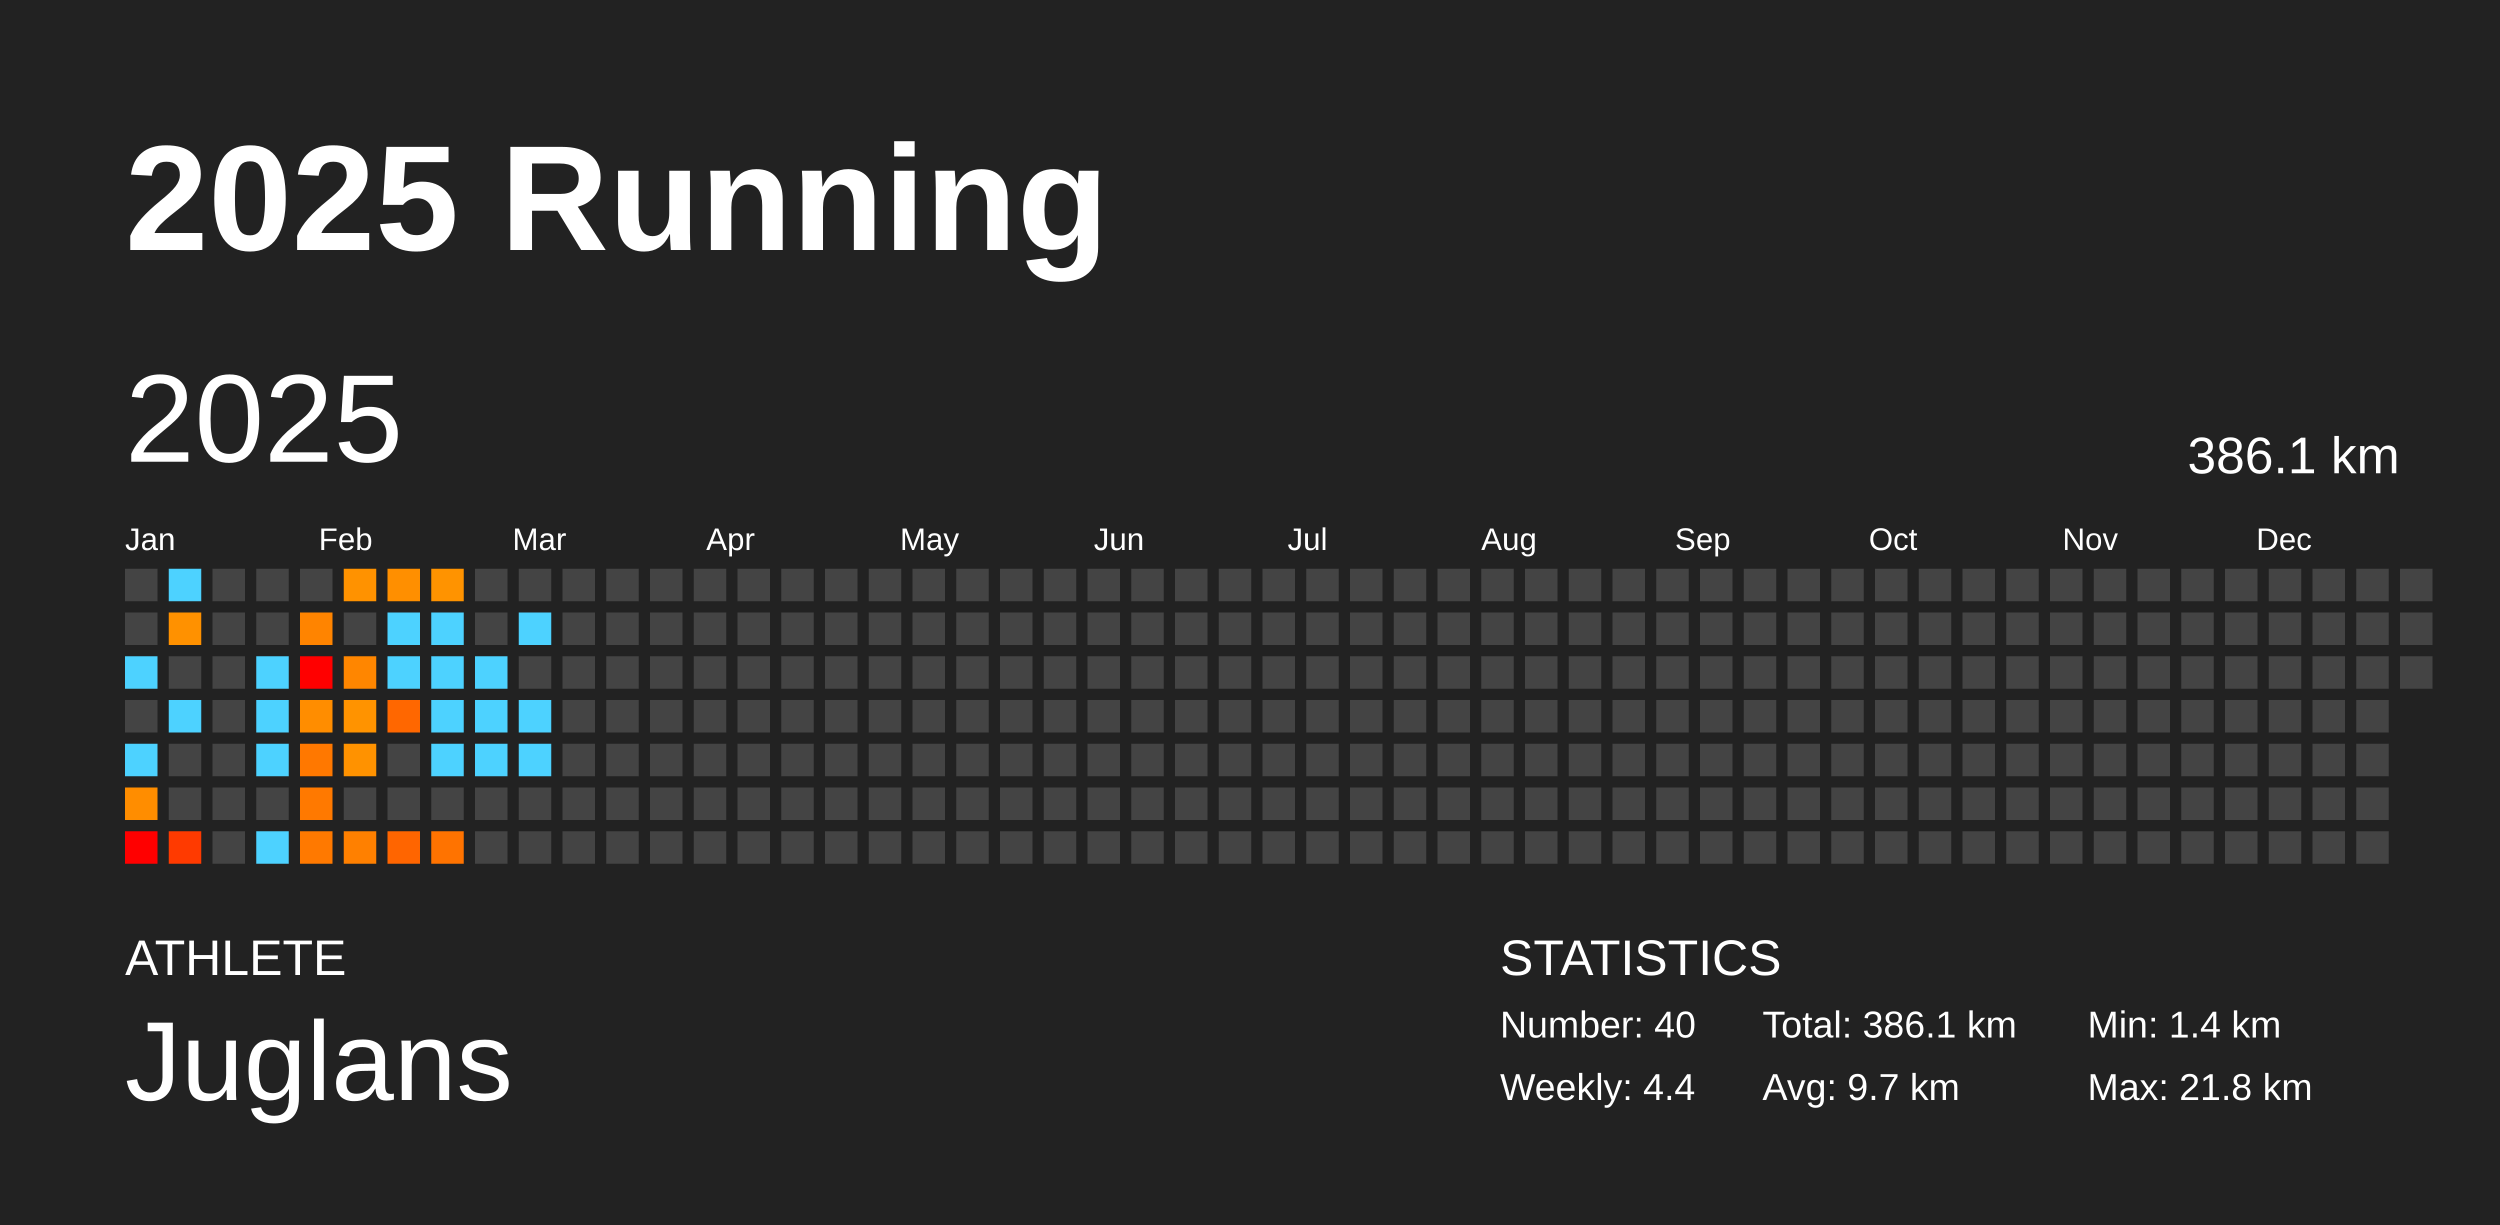
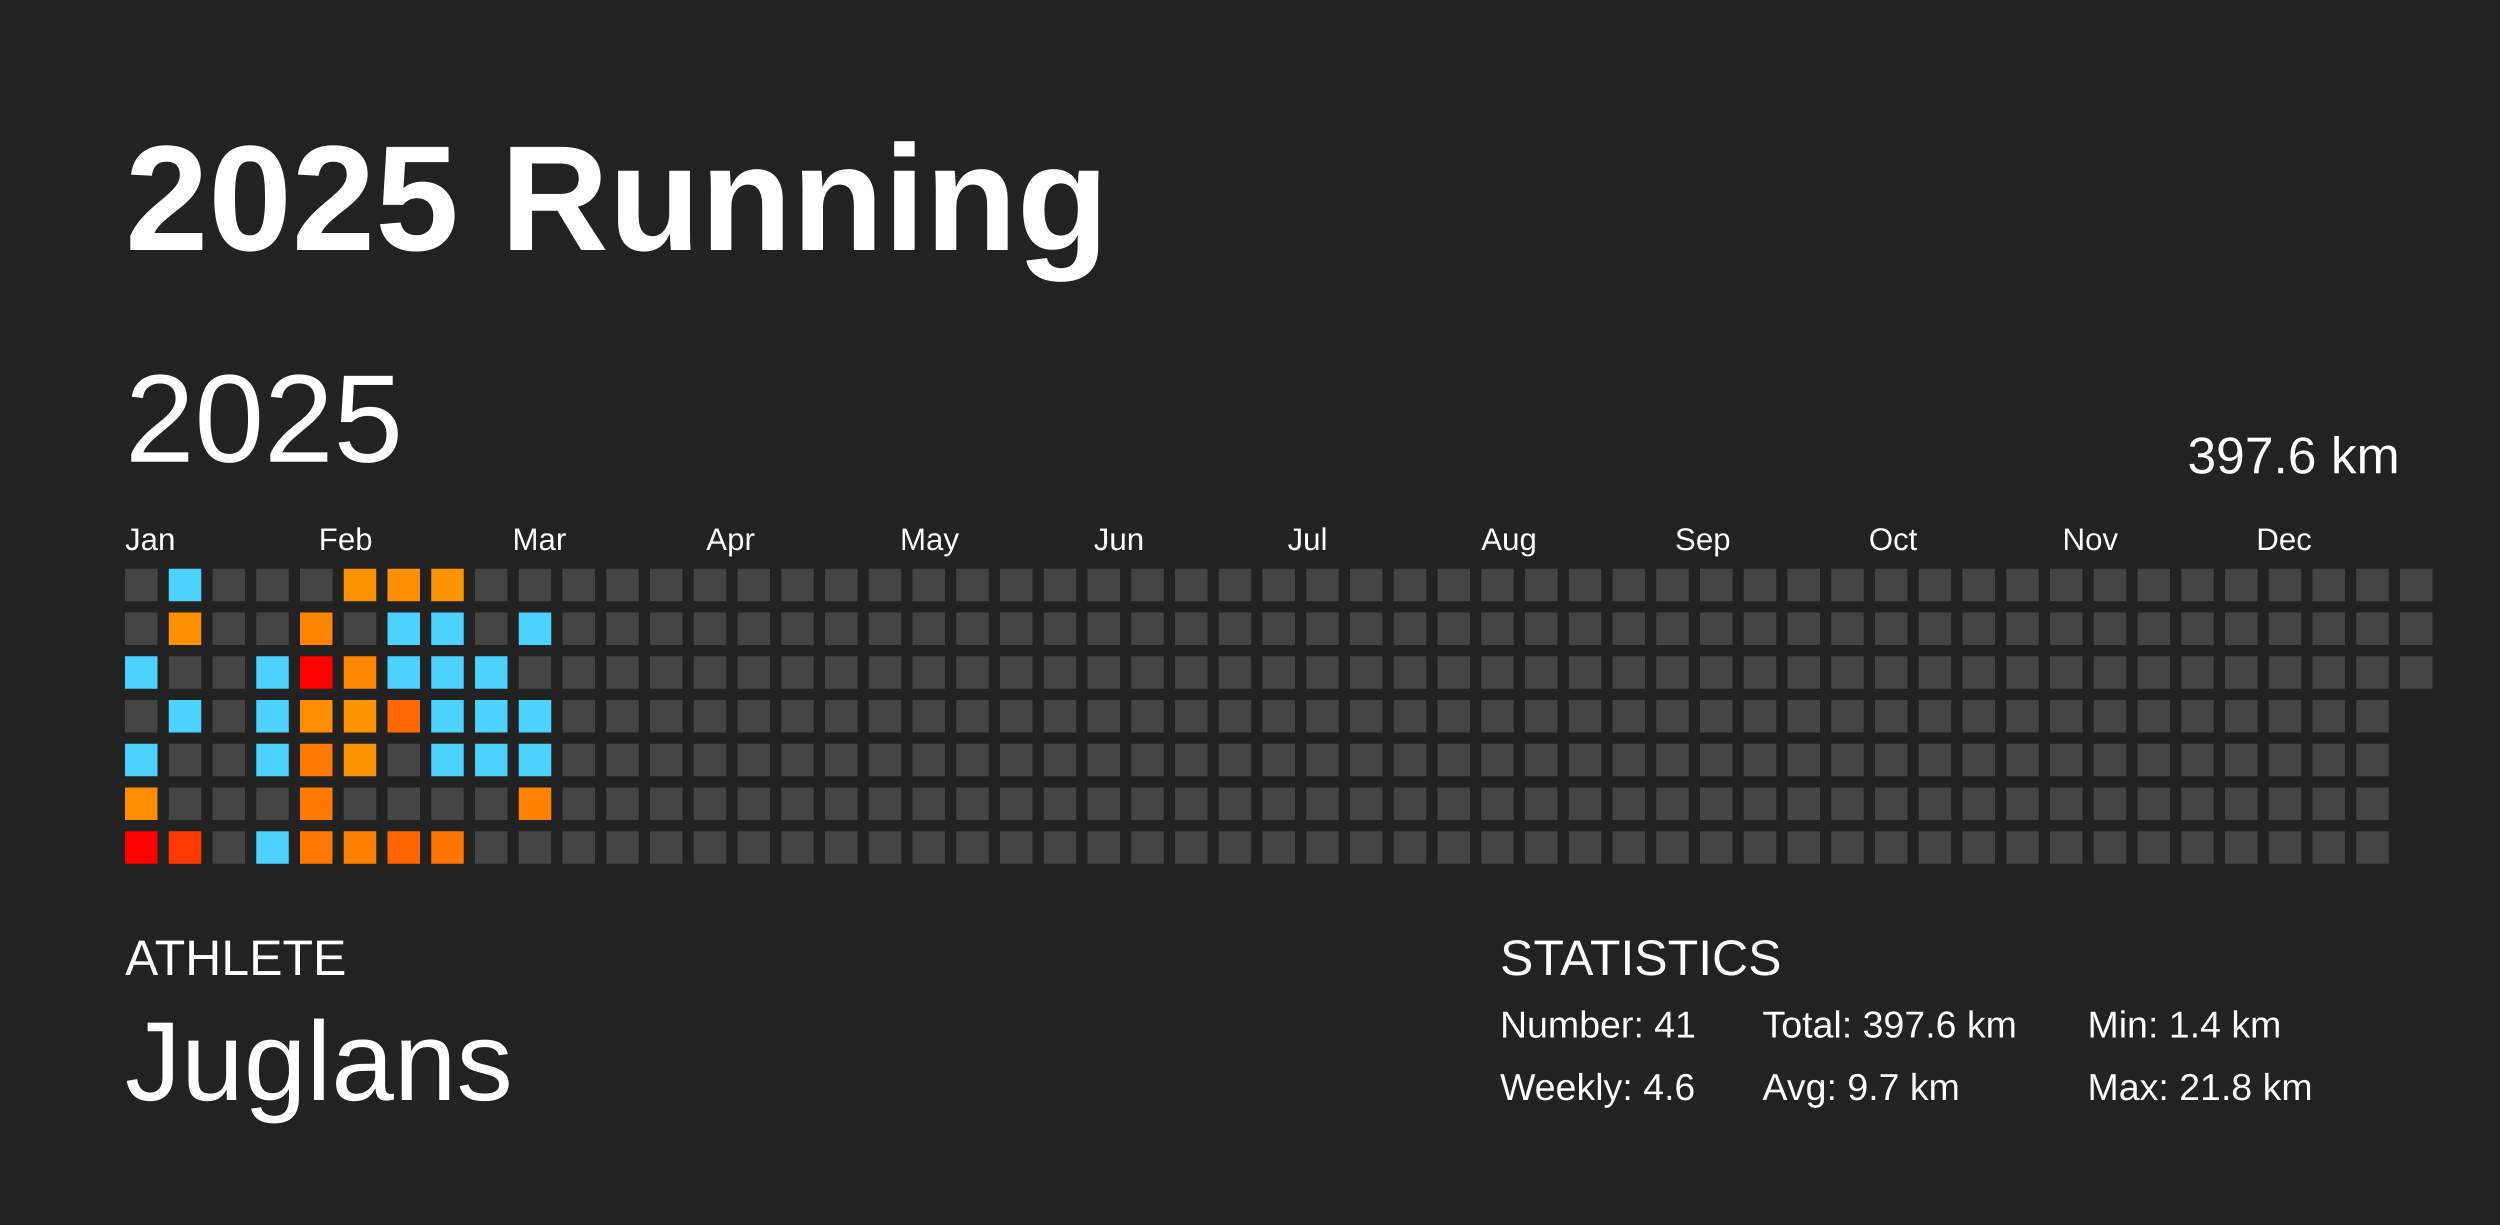
<svg xmlns="http://www.w3.org/2000/svg" baseProfile="full" height="98mm" version="1.1" viewBox="0,0,200,98" width="200mm">
  <defs />
  <rect fill="#222222" height="98" width="200" x="0" y="0" />
  <text fill="#FFFFFF" style="font-size:12px; font-family:Arial; font-weight:bold;" x="10" y="20">2025 Running</text>
  <text fill="#FFFFFF" style="font-size:4px; font-family:Arial" x="10" y="78">ATHLETE</text>
  <text fill="#FFFFFF" style="font-size:9px; font-family:Arial" x="10" y="88">Juglans</text>
  <text fill="#FFFFFF" style="font-size:4px; font-family:Arial" x="120" y="78">STATISTICS</text>
-   <text fill="#FFFFFF" style="font-size:3px; font-family:Arial" x="120" y="83">Number: 40</text>
-   <text fill="#FFFFFF" style="font-size:3px; font-family:Arial" x="120" y="88">Weekly: 4.4</text>
-   <text fill="#FFFFFF" style="font-size:3px; font-family:Arial" x="141" y="83">Total: 386.1 km</text>
+   <text fill="#FFFFFF" style="font-size:3px; font-family:Arial" x="120" y="83">Number: 41</text>
+   <text fill="#FFFFFF" style="font-size:3px; font-family:Arial" x="120" y="88">Weekly: 4.6</text>
+   <text fill="#FFFFFF" style="font-size:3px; font-family:Arial" x="141" y="83">Total: 397.6 km</text>
  <text fill="#FFFFFF" style="font-size:3px; font-family:Arial" x="141" y="88">Avg: 9.7 km</text>
  <text fill="#FFFFFF" style="font-size:3px; font-family:Arial" x="167" y="83">Min: 1.4 km</text>
  <text fill="#FFFFFF" style="font-size:3px; font-family:Arial" x="167" y="88">Max: 21.8 km</text>
  <text dominant-baseline="hanging" fill="#FFFFFF" style="font-size:10.0px; font-family:Arial;" x="10" y="30">2025</text>
-   <text dominant-baseline="hanging" fill="#FFFFFF" style="font-size:4.125px; font-family:Arial;" x="175" y="35">386.1 km</text>
+   <text dominant-baseline="hanging" fill="#FFFFFF" style="font-size:4.125px; font-family:Arial;" x="175" y="35">397.6 km</text>
  <text fill="#FFFFFF" style="font-size:2.5px; font-family:Arial" x="10.0" y="44">Jan</text>
  <text fill="#FFFFFF" style="font-size:2.5px; font-family:Arial" x="25.5" y="44">Feb</text>
  <text fill="#FFFFFF" style="font-size:2.5px; font-family:Arial" x="41.0" y="44">Mar</text>
  <text fill="#FFFFFF" style="font-size:2.5px; font-family:Arial" x="56.5" y="44">Apr</text>
  <text fill="#FFFFFF" style="font-size:2.5px; font-family:Arial" x="72.0" y="44">May</text>
  <text fill="#FFFFFF" style="font-size:2.5px; font-family:Arial" x="87.5" y="44">Jun</text>
  <text fill="#FFFFFF" style="font-size:2.5px; font-family:Arial" x="103.0" y="44">Jul</text>
  <text fill="#FFFFFF" style="font-size:2.5px; font-family:Arial" x="118.5" y="44">Aug</text>
  <text fill="#FFFFFF" style="font-size:2.5px; font-family:Arial" x="134.0" y="44">Sep</text>
  <text fill="#FFFFFF" style="font-size:2.5px; font-family:Arial" x="149.5" y="44">Oct</text>
  <text fill="#FFFFFF" style="font-size:2.5px; font-family:Arial" x="165.0" y="44">Nov</text>
  <text fill="#FFFFFF" style="font-size:2.5px; font-family:Arial" x="180.5" y="44">Dec</text>
  <rect fill="#444444" height="2.6" width="2.6" x="10.0" y="45.5" />
  <rect fill="#444444" height="2.6" width="2.6" x="10.0" y="49.0" />
  <rect fill="#4dd2ff" height="2.6" width="2.6" x="10.0" y="52.5" />
  <rect fill="#444444" height="2.6" width="2.6" x="10.0" y="56.0" />
  <rect fill="#4dd2ff" height="2.6" width="2.6" x="10.0" y="59.5" />
  <rect fill="#ff8d00" height="2.6" width="2.6" x="10.0" y="63.0" />
  <rect fill="red" height="2.6" width="2.6" x="10.0" y="66.5" />
  <rect fill="#4dd2ff" height="2.6" width="2.6" x="13.5" y="45.5" />
  <rect fill="#ff9100" height="2.6" width="2.6" x="13.5" y="49.0" />
  <rect fill="#444444" height="2.6" width="2.6" x="13.5" y="52.5" />
  <rect fill="#4dd2ff" height="2.6" width="2.6" x="13.5" y="56.0" />
  <rect fill="#444444" height="2.6" width="2.6" x="13.5" y="59.5" />
  <rect fill="#444444" height="2.6" width="2.6" x="13.5" y="63.0" />
  <rect fill="#ff3a00" height="2.6" width="2.6" x="13.5" y="66.5" />
  <rect fill="#444444" height="2.6" width="2.6" x="17.0" y="45.5" />
  <rect fill="#444444" height="2.6" width="2.6" x="17.0" y="49.0" />
  <rect fill="#444444" height="2.6" width="2.6" x="17.0" y="52.5" />
  <rect fill="#444444" height="2.6" width="2.6" x="17.0" y="56.0" />
  <rect fill="#444444" height="2.6" width="2.6" x="17.0" y="59.5" />
  <rect fill="#444444" height="2.6" width="2.6" x="17.0" y="63.0" />
  <rect fill="#444444" height="2.6" width="2.6" x="17.0" y="66.5" />
  <rect fill="#444444" height="2.6" width="2.6" x="20.5" y="45.5" />
  <rect fill="#444444" height="2.6" width="2.6" x="20.5" y="49.0" />
  <rect fill="#4dd2ff" height="2.6" width="2.6" x="20.5" y="52.5" />
  <rect fill="#4dd2ff" height="2.6" width="2.6" x="20.5" y="56.0" />
  <rect fill="#4dd2ff" height="2.6" width="2.6" x="20.5" y="59.5" />
  <rect fill="#444444" height="2.6" width="2.6" x="20.5" y="63.0" />
  <rect fill="#4dd2ff" height="2.6" width="2.6" x="20.5" y="66.5" />
  <rect fill="#444444" height="2.6" width="2.6" x="24.0" y="45.5" />
  <rect fill="#ff8400" height="2.6" width="2.6" x="24.0" y="49.0" />
  <rect fill="red" height="2.6" width="2.6" x="24.0" y="52.5" />
  <rect fill="#ff8d00" height="2.6" width="2.6" x="24.0" y="56.0" />
  <rect fill="#ff7800" height="2.6" width="2.6" x="24.0" y="59.5" />
  <rect fill="#ff7900" height="2.6" width="2.6" x="24.0" y="63.0" />
  <rect fill="#ff7900" height="2.6" width="2.6" x="24.0" y="66.5" />
  <rect fill="#ff9200" height="2.6" width="2.6" x="27.5" y="45.5" />
  <rect fill="#444444" height="2.6" width="2.6" x="27.5" y="49.0" />
  <rect fill="#ff8600" height="2.6" width="2.6" x="27.5" y="52.5" />
  <rect fill="#ff9300" height="2.6" width="2.6" x="27.5" y="56.0" />
  <rect fill="#ff9200" height="2.6" width="2.6" x="27.5" y="59.5" />
  <rect fill="#444444" height="2.6" width="2.6" x="27.5" y="63.0" />
  <rect fill="#ff8000" height="2.6" width="2.6" x="27.5" y="66.5" />
  <rect fill="#ff8f00" height="2.6" width="2.6" x="31.0" y="45.5" />
  <rect fill="#4dd2ff" height="2.6" width="2.6" x="31.0" y="49.0" />
  <rect fill="#4dd2ff" height="2.6" width="2.6" x="31.0" y="52.5" />
  <rect fill="#ff6700" height="2.6" width="2.6" x="31.0" y="56.0" />
  <rect fill="#444444" height="2.6" width="2.6" x="31.0" y="59.5" />
  <rect fill="#444444" height="2.6" width="2.6" x="31.0" y="63.0" />
  <rect fill="#ff6500" height="2.6" width="2.6" x="31.0" y="66.5" />
  <rect fill="#ff9300" height="2.6" width="2.6" x="34.5" y="45.5" />
  <rect fill="#4dd2ff" height="2.6" width="2.6" x="34.5" y="49.0" />
  <rect fill="#4dd2ff" height="2.6" width="2.6" x="34.5" y="52.5" />
  <rect fill="#4dd2ff" height="2.6" width="2.6" x="34.5" y="56.0" />
  <rect fill="#4dd2ff" height="2.6" width="2.6" x="34.5" y="59.5" />
  <rect fill="#444444" height="2.6" width="2.6" x="34.5" y="63.0" />
  <rect fill="#ff7300" height="2.6" width="2.6" x="34.5" y="66.5" />
  <rect fill="#444444" height="2.6" width="2.6" x="38.0" y="45.5" />
  <rect fill="#444444" height="2.6" width="2.6" x="38.0" y="49.0" />
  <rect fill="#4dd2ff" height="2.6" width="2.6" x="38.0" y="52.5" />
  <rect fill="#4dd2ff" height="2.6" width="2.6" x="38.0" y="56.0" />
  <rect fill="#4dd2ff" height="2.6" width="2.6" x="38.0" y="59.5" />
  <rect fill="#444444" height="2.6" width="2.6" x="38.0" y="63.0" />
  <rect fill="#444444" height="2.6" width="2.6" x="38.0" y="66.5" />
  <rect fill="#444444" height="2.6" width="2.6" x="41.5" y="45.5" />
  <rect fill="#4dd2ff" height="2.6" width="2.6" x="41.5" y="49.0" />
  <rect fill="#444444" height="2.6" width="2.6" x="41.5" y="52.5" />
  <rect fill="#4dd2ff" height="2.6" width="2.6" x="41.5" y="56.0" />
  <rect fill="#4dd2ff" height="2.6" width="2.6" x="41.5" y="59.5" />
-   <rect fill="#444444" height="2.6" width="2.6" x="41.5" y="63.0" />
+   <rect fill="#ff8200" height="2.6" width="2.6" x="41.5" y="63.0" />
  <rect fill="#444444" height="2.6" width="2.6" x="41.5" y="66.5" />
  <rect fill="#444444" height="2.6" width="2.6" x="45.0" y="45.5" />
  <rect fill="#444444" height="2.6" width="2.6" x="45.0" y="49.0" />
  <rect fill="#444444" height="2.6" width="2.6" x="45.0" y="52.5" />
  <rect fill="#444444" height="2.6" width="2.6" x="45.0" y="56.0" />
  <rect fill="#444444" height="2.6" width="2.6" x="45.0" y="59.5" />
  <rect fill="#444444" height="2.6" width="2.6" x="45.0" y="63.0" />
  <rect fill="#444444" height="2.6" width="2.6" x="45.0" y="66.5" />
  <rect fill="#444444" height="2.6" width="2.6" x="48.5" y="45.5" />
  <rect fill="#444444" height="2.6" width="2.6" x="48.5" y="49.0" />
  <rect fill="#444444" height="2.6" width="2.6" x="48.5" y="52.5" />
  <rect fill="#444444" height="2.6" width="2.6" x="48.5" y="56.0" />
  <rect fill="#444444" height="2.6" width="2.6" x="48.5" y="59.5" />
  <rect fill="#444444" height="2.6" width="2.6" x="48.5" y="63.0" />
  <rect fill="#444444" height="2.6" width="2.6" x="48.5" y="66.5" />
  <rect fill="#444444" height="2.6" width="2.6" x="52.0" y="45.5" />
  <rect fill="#444444" height="2.6" width="2.6" x="52.0" y="49.0" />
  <rect fill="#444444" height="2.6" width="2.6" x="52.0" y="52.5" />
  <rect fill="#444444" height="2.6" width="2.6" x="52.0" y="56.0" />
  <rect fill="#444444" height="2.6" width="2.6" x="52.0" y="59.5" />
  <rect fill="#444444" height="2.6" width="2.6" x="52.0" y="63.0" />
  <rect fill="#444444" height="2.6" width="2.6" x="52.0" y="66.5" />
  <rect fill="#444444" height="2.6" width="2.6" x="55.5" y="45.5" />
  <rect fill="#444444" height="2.6" width="2.6" x="55.5" y="49.0" />
  <rect fill="#444444" height="2.6" width="2.6" x="55.5" y="52.5" />
  <rect fill="#444444" height="2.6" width="2.6" x="55.5" y="56.0" />
  <rect fill="#444444" height="2.6" width="2.6" x="55.5" y="59.5" />
  <rect fill="#444444" height="2.6" width="2.6" x="55.5" y="63.0" />
  <rect fill="#444444" height="2.6" width="2.6" x="55.5" y="66.5" />
  <rect fill="#444444" height="2.6" width="2.6" x="59.0" y="45.5" />
  <rect fill="#444444" height="2.6" width="2.6" x="59.0" y="49.0" />
  <rect fill="#444444" height="2.6" width="2.6" x="59.0" y="52.5" />
  <rect fill="#444444" height="2.6" width="2.6" x="59.0" y="56.0" />
  <rect fill="#444444" height="2.6" width="2.6" x="59.0" y="59.5" />
  <rect fill="#444444" height="2.6" width="2.6" x="59.0" y="63.0" />
  <rect fill="#444444" height="2.6" width="2.6" x="59.0" y="66.5" />
  <rect fill="#444444" height="2.6" width="2.6" x="62.5" y="45.5" />
  <rect fill="#444444" height="2.6" width="2.6" x="62.5" y="49.0" />
  <rect fill="#444444" height="2.6" width="2.6" x="62.5" y="52.5" />
  <rect fill="#444444" height="2.6" width="2.6" x="62.5" y="56.0" />
  <rect fill="#444444" height="2.6" width="2.6" x="62.5" y="59.5" />
  <rect fill="#444444" height="2.6" width="2.6" x="62.5" y="63.0" />
  <rect fill="#444444" height="2.6" width="2.6" x="62.5" y="66.5" />
  <rect fill="#444444" height="2.6" width="2.6" x="66.0" y="45.5" />
  <rect fill="#444444" height="2.6" width="2.6" x="66.0" y="49.0" />
  <rect fill="#444444" height="2.6" width="2.6" x="66.0" y="52.5" />
  <rect fill="#444444" height="2.6" width="2.6" x="66.0" y="56.0" />
  <rect fill="#444444" height="2.6" width="2.6" x="66.0" y="59.5" />
  <rect fill="#444444" height="2.6" width="2.6" x="66.0" y="63.0" />
  <rect fill="#444444" height="2.6" width="2.6" x="66.0" y="66.5" />
  <rect fill="#444444" height="2.6" width="2.6" x="69.5" y="45.5" />
  <rect fill="#444444" height="2.6" width="2.6" x="69.5" y="49.0" />
  <rect fill="#444444" height="2.6" width="2.6" x="69.5" y="52.5" />
  <rect fill="#444444" height="2.6" width="2.6" x="69.5" y="56.0" />
  <rect fill="#444444" height="2.6" width="2.6" x="69.5" y="59.5" />
  <rect fill="#444444" height="2.6" width="2.6" x="69.5" y="63.0" />
  <rect fill="#444444" height="2.6" width="2.6" x="69.5" y="66.5" />
  <rect fill="#444444" height="2.6" width="2.6" x="73.0" y="45.5" />
  <rect fill="#444444" height="2.6" width="2.6" x="73.0" y="49.0" />
  <rect fill="#444444" height="2.6" width="2.6" x="73.0" y="52.5" />
  <rect fill="#444444" height="2.6" width="2.6" x="73.0" y="56.0" />
  <rect fill="#444444" height="2.6" width="2.6" x="73.0" y="59.5" />
  <rect fill="#444444" height="2.6" width="2.6" x="73.0" y="63.0" />
  <rect fill="#444444" height="2.6" width="2.6" x="73.0" y="66.5" />
  <rect fill="#444444" height="2.6" width="2.6" x="76.5" y="45.5" />
  <rect fill="#444444" height="2.6" width="2.6" x="76.5" y="49.0" />
  <rect fill="#444444" height="2.6" width="2.6" x="76.5" y="52.5" />
  <rect fill="#444444" height="2.6" width="2.6" x="76.5" y="56.0" />
  <rect fill="#444444" height="2.6" width="2.6" x="76.5" y="59.5" />
  <rect fill="#444444" height="2.6" width="2.6" x="76.5" y="63.0" />
  <rect fill="#444444" height="2.6" width="2.6" x="76.5" y="66.5" />
  <rect fill="#444444" height="2.6" width="2.6" x="80.0" y="45.5" />
  <rect fill="#444444" height="2.6" width="2.6" x="80.0" y="49.0" />
  <rect fill="#444444" height="2.6" width="2.6" x="80.0" y="52.5" />
  <rect fill="#444444" height="2.6" width="2.6" x="80.0" y="56.0" />
  <rect fill="#444444" height="2.6" width="2.6" x="80.0" y="59.5" />
  <rect fill="#444444" height="2.6" width="2.6" x="80.0" y="63.0" />
  <rect fill="#444444" height="2.6" width="2.6" x="80.0" y="66.5" />
  <rect fill="#444444" height="2.6" width="2.6" x="83.5" y="45.5" />
  <rect fill="#444444" height="2.6" width="2.6" x="83.5" y="49.0" />
  <rect fill="#444444" height="2.6" width="2.6" x="83.5" y="52.5" />
  <rect fill="#444444" height="2.6" width="2.6" x="83.5" y="56.0" />
  <rect fill="#444444" height="2.6" width="2.6" x="83.5" y="59.5" />
  <rect fill="#444444" height="2.6" width="2.6" x="83.5" y="63.0" />
  <rect fill="#444444" height="2.6" width="2.6" x="83.5" y="66.5" />
  <rect fill="#444444" height="2.6" width="2.6" x="87.0" y="45.5" />
  <rect fill="#444444" height="2.6" width="2.6" x="87.0" y="49.0" />
  <rect fill="#444444" height="2.6" width="2.6" x="87.0" y="52.5" />
  <rect fill="#444444" height="2.6" width="2.6" x="87.0" y="56.0" />
  <rect fill="#444444" height="2.6" width="2.6" x="87.0" y="59.5" />
  <rect fill="#444444" height="2.6" width="2.6" x="87.0" y="63.0" />
  <rect fill="#444444" height="2.6" width="2.6" x="87.0" y="66.5" />
  <rect fill="#444444" height="2.6" width="2.6" x="90.5" y="45.5" />
  <rect fill="#444444" height="2.6" width="2.6" x="90.5" y="49.0" />
  <rect fill="#444444" height="2.6" width="2.6" x="90.5" y="52.5" />
  <rect fill="#444444" height="2.6" width="2.6" x="90.5" y="56.0" />
  <rect fill="#444444" height="2.6" width="2.6" x="90.5" y="59.5" />
  <rect fill="#444444" height="2.6" width="2.6" x="90.5" y="63.0" />
  <rect fill="#444444" height="2.6" width="2.6" x="90.5" y="66.5" />
  <rect fill="#444444" height="2.6" width="2.6" x="94.0" y="45.5" />
  <rect fill="#444444" height="2.6" width="2.6" x="94.0" y="49.0" />
  <rect fill="#444444" height="2.6" width="2.6" x="94.0" y="52.5" />
  <rect fill="#444444" height="2.6" width="2.6" x="94.0" y="56.0" />
  <rect fill="#444444" height="2.6" width="2.6" x="94.0" y="59.5" />
  <rect fill="#444444" height="2.6" width="2.6" x="94.0" y="63.0" />
  <rect fill="#444444" height="2.6" width="2.6" x="94.0" y="66.5" />
  <rect fill="#444444" height="2.6" width="2.6" x="97.5" y="45.5" />
  <rect fill="#444444" height="2.6" width="2.6" x="97.5" y="49.0" />
  <rect fill="#444444" height="2.6" width="2.6" x="97.5" y="52.5" />
  <rect fill="#444444" height="2.6" width="2.6" x="97.5" y="56.0" />
  <rect fill="#444444" height="2.6" width="2.6" x="97.5" y="59.5" />
  <rect fill="#444444" height="2.6" width="2.6" x="97.5" y="63.0" />
  <rect fill="#444444" height="2.6" width="2.6" x="97.5" y="66.5" />
  <rect fill="#444444" height="2.6" width="2.6" x="101.0" y="45.5" />
  <rect fill="#444444" height="2.6" width="2.6" x="101.0" y="49.0" />
  <rect fill="#444444" height="2.6" width="2.6" x="101.0" y="52.5" />
  <rect fill="#444444" height="2.6" width="2.6" x="101.0" y="56.0" />
  <rect fill="#444444" height="2.6" width="2.6" x="101.0" y="59.5" />
  <rect fill="#444444" height="2.6" width="2.6" x="101.0" y="63.0" />
  <rect fill="#444444" height="2.6" width="2.6" x="101.0" y="66.5" />
  <rect fill="#444444" height="2.6" width="2.6" x="104.5" y="45.5" />
  <rect fill="#444444" height="2.6" width="2.6" x="104.5" y="49.0" />
  <rect fill="#444444" height="2.6" width="2.6" x="104.5" y="52.5" />
  <rect fill="#444444" height="2.6" width="2.6" x="104.5" y="56.0" />
  <rect fill="#444444" height="2.6" width="2.6" x="104.5" y="59.5" />
  <rect fill="#444444" height="2.6" width="2.6" x="104.5" y="63.0" />
  <rect fill="#444444" height="2.6" width="2.6" x="104.5" y="66.5" />
  <rect fill="#444444" height="2.6" width="2.6" x="108.0" y="45.5" />
  <rect fill="#444444" height="2.6" width="2.6" x="108.0" y="49.0" />
  <rect fill="#444444" height="2.6" width="2.6" x="108.0" y="52.5" />
  <rect fill="#444444" height="2.6" width="2.6" x="108.0" y="56.0" />
  <rect fill="#444444" height="2.6" width="2.6" x="108.0" y="59.5" />
  <rect fill="#444444" height="2.6" width="2.6" x="108.0" y="63.0" />
  <rect fill="#444444" height="2.6" width="2.6" x="108.0" y="66.5" />
  <rect fill="#444444" height="2.6" width="2.6" x="111.5" y="45.5" />
  <rect fill="#444444" height="2.6" width="2.6" x="111.5" y="49.0" />
  <rect fill="#444444" height="2.6" width="2.6" x="111.5" y="52.5" />
  <rect fill="#444444" height="2.6" width="2.6" x="111.5" y="56.0" />
  <rect fill="#444444" height="2.6" width="2.6" x="111.5" y="59.5" />
  <rect fill="#444444" height="2.6" width="2.6" x="111.5" y="63.0" />
  <rect fill="#444444" height="2.6" width="2.6" x="111.5" y="66.5" />
  <rect fill="#444444" height="2.6" width="2.6" x="115.0" y="45.5" />
  <rect fill="#444444" height="2.6" width="2.6" x="115.0" y="49.0" />
  <rect fill="#444444" height="2.6" width="2.6" x="115.0" y="52.5" />
  <rect fill="#444444" height="2.6" width="2.6" x="115.0" y="56.0" />
  <rect fill="#444444" height="2.6" width="2.6" x="115.0" y="59.5" />
  <rect fill="#444444" height="2.6" width="2.6" x="115.0" y="63.0" />
  <rect fill="#444444" height="2.6" width="2.6" x="115.0" y="66.5" />
  <rect fill="#444444" height="2.6" width="2.6" x="118.5" y="45.5" />
  <rect fill="#444444" height="2.6" width="2.6" x="118.5" y="49.0" />
  <rect fill="#444444" height="2.6" width="2.6" x="118.5" y="52.5" />
  <rect fill="#444444" height="2.6" width="2.6" x="118.5" y="56.0" />
  <rect fill="#444444" height="2.6" width="2.6" x="118.5" y="59.5" />
  <rect fill="#444444" height="2.6" width="2.6" x="118.5" y="63.0" />
  <rect fill="#444444" height="2.6" width="2.6" x="118.5" y="66.5" />
  <rect fill="#444444" height="2.6" width="2.6" x="122.0" y="45.5" />
  <rect fill="#444444" height="2.6" width="2.6" x="122.0" y="49.0" />
  <rect fill="#444444" height="2.6" width="2.6" x="122.0" y="52.5" />
  <rect fill="#444444" height="2.6" width="2.6" x="122.0" y="56.0" />
  <rect fill="#444444" height="2.6" width="2.6" x="122.0" y="59.5" />
  <rect fill="#444444" height="2.6" width="2.6" x="122.0" y="63.0" />
  <rect fill="#444444" height="2.6" width="2.6" x="122.0" y="66.5" />
  <rect fill="#444444" height="2.6" width="2.6" x="125.5" y="45.5" />
  <rect fill="#444444" height="2.6" width="2.6" x="125.5" y="49.0" />
  <rect fill="#444444" height="2.6" width="2.6" x="125.5" y="52.5" />
  <rect fill="#444444" height="2.6" width="2.6" x="125.5" y="56.0" />
  <rect fill="#444444" height="2.6" width="2.6" x="125.5" y="59.5" />
  <rect fill="#444444" height="2.6" width="2.6" x="125.5" y="63.0" />
  <rect fill="#444444" height="2.6" width="2.6" x="125.5" y="66.5" />
  <rect fill="#444444" height="2.6" width="2.6" x="129.0" y="45.5" />
  <rect fill="#444444" height="2.6" width="2.6" x="129.0" y="49.0" />
  <rect fill="#444444" height="2.6" width="2.6" x="129.0" y="52.5" />
  <rect fill="#444444" height="2.6" width="2.6" x="129.0" y="56.0" />
  <rect fill="#444444" height="2.6" width="2.6" x="129.0" y="59.5" />
  <rect fill="#444444" height="2.6" width="2.6" x="129.0" y="63.0" />
  <rect fill="#444444" height="2.6" width="2.6" x="129.0" y="66.5" />
  <rect fill="#444444" height="2.6" width="2.6" x="132.5" y="45.5" />
  <rect fill="#444444" height="2.6" width="2.6" x="132.5" y="49.0" />
  <rect fill="#444444" height="2.6" width="2.6" x="132.5" y="52.5" />
  <rect fill="#444444" height="2.6" width="2.6" x="132.5" y="56.0" />
  <rect fill="#444444" height="2.6" width="2.6" x="132.5" y="59.5" />
  <rect fill="#444444" height="2.6" width="2.6" x="132.5" y="63.0" />
  <rect fill="#444444" height="2.6" width="2.6" x="132.5" y="66.5" />
  <rect fill="#444444" height="2.6" width="2.6" x="136.0" y="45.5" />
  <rect fill="#444444" height="2.6" width="2.6" x="136.0" y="49.0" />
  <rect fill="#444444" height="2.6" width="2.6" x="136.0" y="52.5" />
  <rect fill="#444444" height="2.6" width="2.6" x="136.0" y="56.0" />
  <rect fill="#444444" height="2.6" width="2.6" x="136.0" y="59.5" />
  <rect fill="#444444" height="2.6" width="2.6" x="136.0" y="63.0" />
  <rect fill="#444444" height="2.6" width="2.6" x="136.0" y="66.5" />
  <rect fill="#444444" height="2.6" width="2.6" x="139.5" y="45.5" />
  <rect fill="#444444" height="2.6" width="2.6" x="139.5" y="49.0" />
  <rect fill="#444444" height="2.6" width="2.6" x="139.5" y="52.5" />
  <rect fill="#444444" height="2.6" width="2.6" x="139.5" y="56.0" />
  <rect fill="#444444" height="2.6" width="2.6" x="139.5" y="59.5" />
  <rect fill="#444444" height="2.6" width="2.6" x="139.5" y="63.0" />
  <rect fill="#444444" height="2.6" width="2.6" x="139.5" y="66.5" />
  <rect fill="#444444" height="2.6" width="2.6" x="143.0" y="45.5" />
  <rect fill="#444444" height="2.6" width="2.6" x="143.0" y="49.0" />
  <rect fill="#444444" height="2.6" width="2.6" x="143.0" y="52.5" />
  <rect fill="#444444" height="2.6" width="2.6" x="143.0" y="56.0" />
  <rect fill="#444444" height="2.6" width="2.6" x="143.0" y="59.5" />
  <rect fill="#444444" height="2.6" width="2.6" x="143.0" y="63.0" />
  <rect fill="#444444" height="2.6" width="2.6" x="143.0" y="66.5" />
  <rect fill="#444444" height="2.6" width="2.6" x="146.5" y="45.5" />
  <rect fill="#444444" height="2.6" width="2.6" x="146.5" y="49.0" />
  <rect fill="#444444" height="2.6" width="2.6" x="146.5" y="52.5" />
  <rect fill="#444444" height="2.6" width="2.6" x="146.5" y="56.0" />
  <rect fill="#444444" height="2.6" width="2.6" x="146.5" y="59.5" />
  <rect fill="#444444" height="2.6" width="2.6" x="146.5" y="63.0" />
  <rect fill="#444444" height="2.6" width="2.6" x="146.5" y="66.5" />
  <rect fill="#444444" height="2.6" width="2.6" x="150.0" y="45.5" />
  <rect fill="#444444" height="2.6" width="2.6" x="150.0" y="49.0" />
  <rect fill="#444444" height="2.6" width="2.6" x="150.0" y="52.5" />
  <rect fill="#444444" height="2.6" width="2.6" x="150.0" y="56.0" />
  <rect fill="#444444" height="2.6" width="2.6" x="150.0" y="59.5" />
  <rect fill="#444444" height="2.6" width="2.6" x="150.0" y="63.0" />
  <rect fill="#444444" height="2.6" width="2.6" x="150.0" y="66.5" />
  <rect fill="#444444" height="2.6" width="2.6" x="153.5" y="45.5" />
  <rect fill="#444444" height="2.6" width="2.6" x="153.5" y="49.0" />
  <rect fill="#444444" height="2.6" width="2.6" x="153.5" y="52.5" />
  <rect fill="#444444" height="2.6" width="2.6" x="153.5" y="56.0" />
  <rect fill="#444444" height="2.6" width="2.6" x="153.5" y="59.5" />
  <rect fill="#444444" height="2.6" width="2.6" x="153.5" y="63.0" />
  <rect fill="#444444" height="2.6" width="2.6" x="153.5" y="66.5" />
  <rect fill="#444444" height="2.6" width="2.6" x="157.0" y="45.5" />
  <rect fill="#444444" height="2.6" width="2.6" x="157.0" y="49.0" />
  <rect fill="#444444" height="2.6" width="2.6" x="157.0" y="52.5" />
  <rect fill="#444444" height="2.6" width="2.6" x="157.0" y="56.0" />
  <rect fill="#444444" height="2.6" width="2.6" x="157.0" y="59.5" />
  <rect fill="#444444" height="2.6" width="2.6" x="157.0" y="63.0" />
  <rect fill="#444444" height="2.6" width="2.6" x="157.0" y="66.5" />
  <rect fill="#444444" height="2.6" width="2.6" x="160.5" y="45.5" />
  <rect fill="#444444" height="2.6" width="2.6" x="160.5" y="49.0" />
  <rect fill="#444444" height="2.6" width="2.6" x="160.5" y="52.5" />
  <rect fill="#444444" height="2.6" width="2.6" x="160.5" y="56.0" />
  <rect fill="#444444" height="2.6" width="2.6" x="160.5" y="59.5" />
  <rect fill="#444444" height="2.6" width="2.6" x="160.5" y="63.0" />
  <rect fill="#444444" height="2.6" width="2.6" x="160.5" y="66.5" />
  <rect fill="#444444" height="2.6" width="2.6" x="164.0" y="45.5" />
  <rect fill="#444444" height="2.6" width="2.6" x="164.0" y="49.0" />
  <rect fill="#444444" height="2.6" width="2.6" x="164.0" y="52.5" />
  <rect fill="#444444" height="2.6" width="2.6" x="164.0" y="56.0" />
  <rect fill="#444444" height="2.6" width="2.6" x="164.0" y="59.5" />
  <rect fill="#444444" height="2.6" width="2.6" x="164.0" y="63.0" />
  <rect fill="#444444" height="2.6" width="2.6" x="164.0" y="66.5" />
  <rect fill="#444444" height="2.6" width="2.6" x="167.5" y="45.5" />
  <rect fill="#444444" height="2.6" width="2.6" x="167.5" y="49.0" />
  <rect fill="#444444" height="2.6" width="2.6" x="167.5" y="52.5" />
  <rect fill="#444444" height="2.6" width="2.6" x="167.5" y="56.0" />
  <rect fill="#444444" height="2.6" width="2.6" x="167.5" y="59.5" />
  <rect fill="#444444" height="2.6" width="2.6" x="167.5" y="63.0" />
  <rect fill="#444444" height="2.6" width="2.6" x="167.5" y="66.5" />
  <rect fill="#444444" height="2.6" width="2.6" x="171.0" y="45.5" />
  <rect fill="#444444" height="2.6" width="2.6" x="171.0" y="49.0" />
  <rect fill="#444444" height="2.6" width="2.6" x="171.0" y="52.5" />
  <rect fill="#444444" height="2.6" width="2.6" x="171.0" y="56.0" />
  <rect fill="#444444" height="2.6" width="2.6" x="171.0" y="59.5" />
  <rect fill="#444444" height="2.6" width="2.6" x="171.0" y="63.0" />
  <rect fill="#444444" height="2.6" width="2.6" x="171.0" y="66.5" />
  <rect fill="#444444" height="2.6" width="2.6" x="174.5" y="45.5" />
  <rect fill="#444444" height="2.6" width="2.6" x="174.5" y="49.0" />
  <rect fill="#444444" height="2.6" width="2.6" x="174.5" y="52.5" />
  <rect fill="#444444" height="2.6" width="2.6" x="174.5" y="56.0" />
  <rect fill="#444444" height="2.6" width="2.6" x="174.5" y="59.5" />
  <rect fill="#444444" height="2.6" width="2.6" x="174.5" y="63.0" />
  <rect fill="#444444" height="2.6" width="2.6" x="174.5" y="66.5" />
  <rect fill="#444444" height="2.6" width="2.6" x="178.0" y="45.5" />
  <rect fill="#444444" height="2.6" width="2.6" x="178.0" y="49.0" />
  <rect fill="#444444" height="2.6" width="2.6" x="178.0" y="52.5" />
  <rect fill="#444444" height="2.6" width="2.6" x="178.0" y="56.0" />
  <rect fill="#444444" height="2.6" width="2.6" x="178.0" y="59.5" />
  <rect fill="#444444" height="2.6" width="2.6" x="178.0" y="63.0" />
  <rect fill="#444444" height="2.6" width="2.6" x="178.0" y="66.5" />
  <rect fill="#444444" height="2.6" width="2.6" x="181.5" y="45.5" />
  <rect fill="#444444" height="2.6" width="2.6" x="181.5" y="49.0" />
  <rect fill="#444444" height="2.6" width="2.6" x="181.5" y="52.5" />
  <rect fill="#444444" height="2.6" width="2.6" x="181.5" y="56.0" />
  <rect fill="#444444" height="2.6" width="2.6" x="181.5" y="59.5" />
  <rect fill="#444444" height="2.6" width="2.6" x="181.5" y="63.0" />
  <rect fill="#444444" height="2.6" width="2.6" x="181.5" y="66.5" />
  <rect fill="#444444" height="2.6" width="2.6" x="185.0" y="45.5" />
  <rect fill="#444444" height="2.6" width="2.6" x="185.0" y="49.0" />
  <rect fill="#444444" height="2.6" width="2.6" x="185.0" y="52.5" />
  <rect fill="#444444" height="2.6" width="2.6" x="185.0" y="56.0" />
  <rect fill="#444444" height="2.6" width="2.6" x="185.0" y="59.5" />
  <rect fill="#444444" height="2.6" width="2.6" x="185.0" y="63.0" />
  <rect fill="#444444" height="2.6" width="2.6" x="185.0" y="66.5" />
  <rect fill="#444444" height="2.6" width="2.6" x="188.5" y="45.5" />
  <rect fill="#444444" height="2.6" width="2.6" x="188.5" y="49.0" />
  <rect fill="#444444" height="2.6" width="2.6" x="188.5" y="52.5" />
  <rect fill="#444444" height="2.6" width="2.6" x="188.5" y="56.0" />
  <rect fill="#444444" height="2.6" width="2.6" x="188.5" y="59.5" />
  <rect fill="#444444" height="2.6" width="2.6" x="188.5" y="63.0" />
  <rect fill="#444444" height="2.6" width="2.6" x="188.5" y="66.5" />
  <rect fill="#444444" height="2.6" width="2.6" x="192.0" y="45.5" />
  <rect fill="#444444" height="2.6" width="2.6" x="192.0" y="49.0" />
  <rect fill="#444444" height="2.6" width="2.6" x="192.0" y="52.5" />
</svg>
